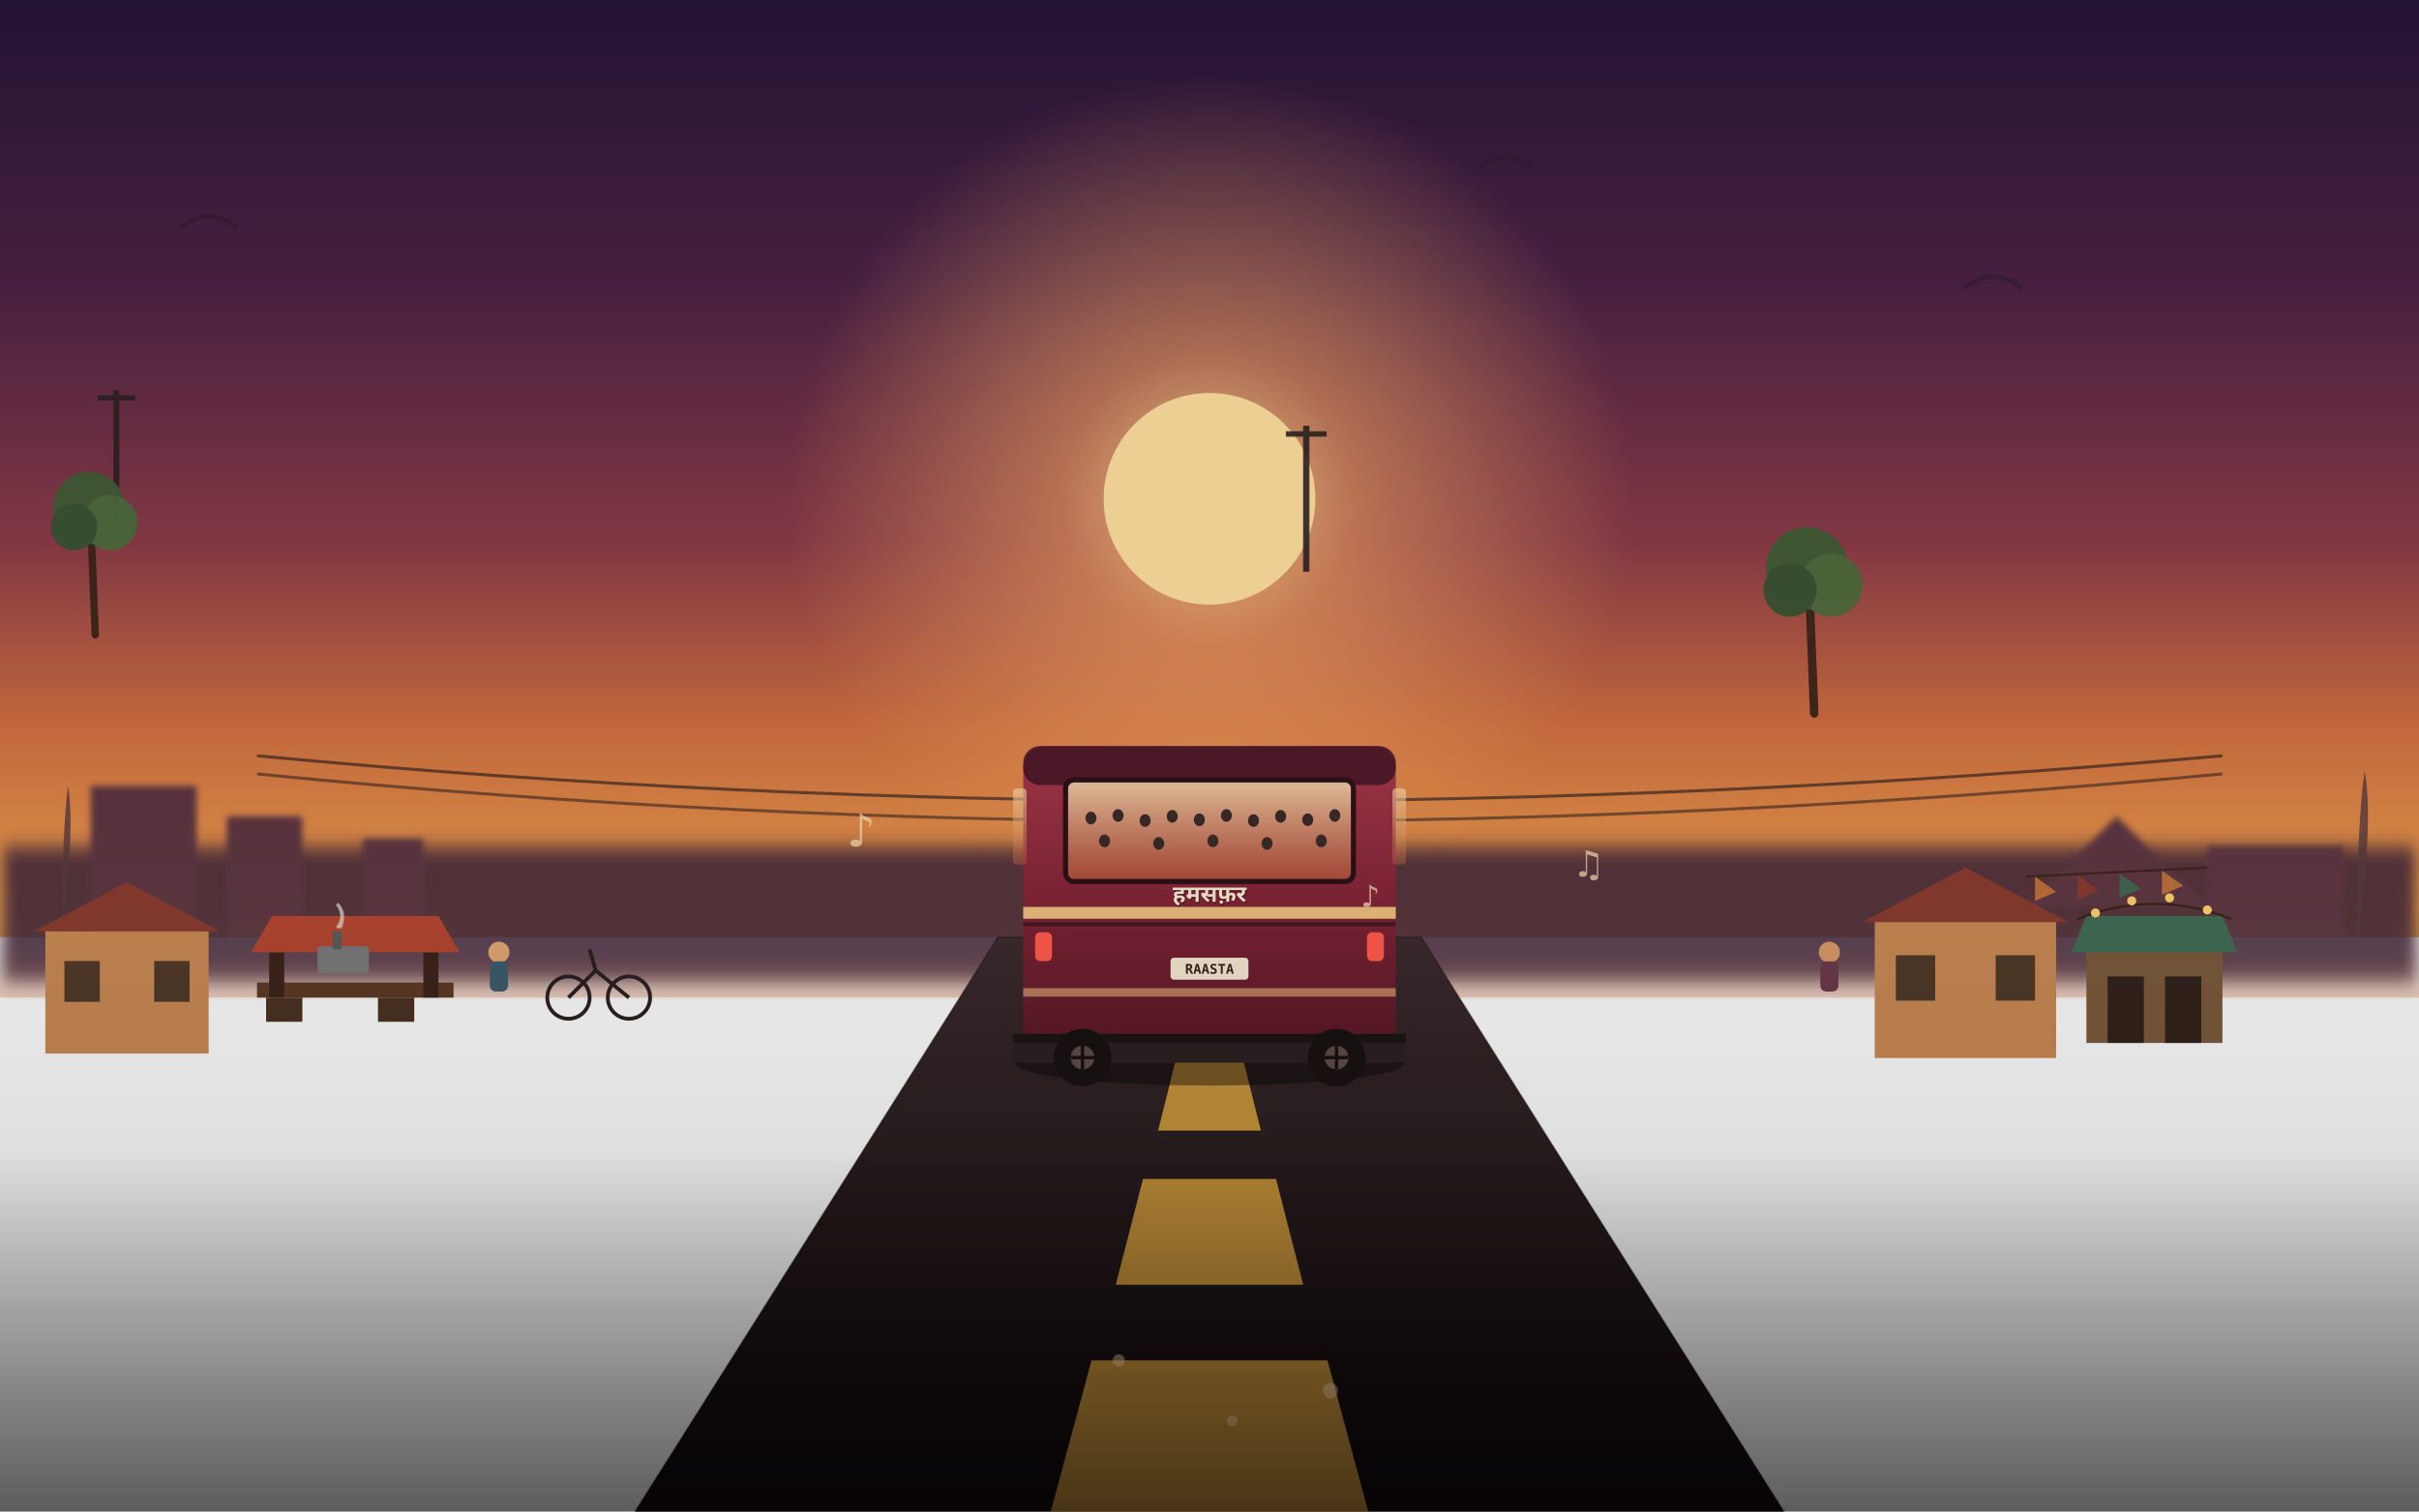
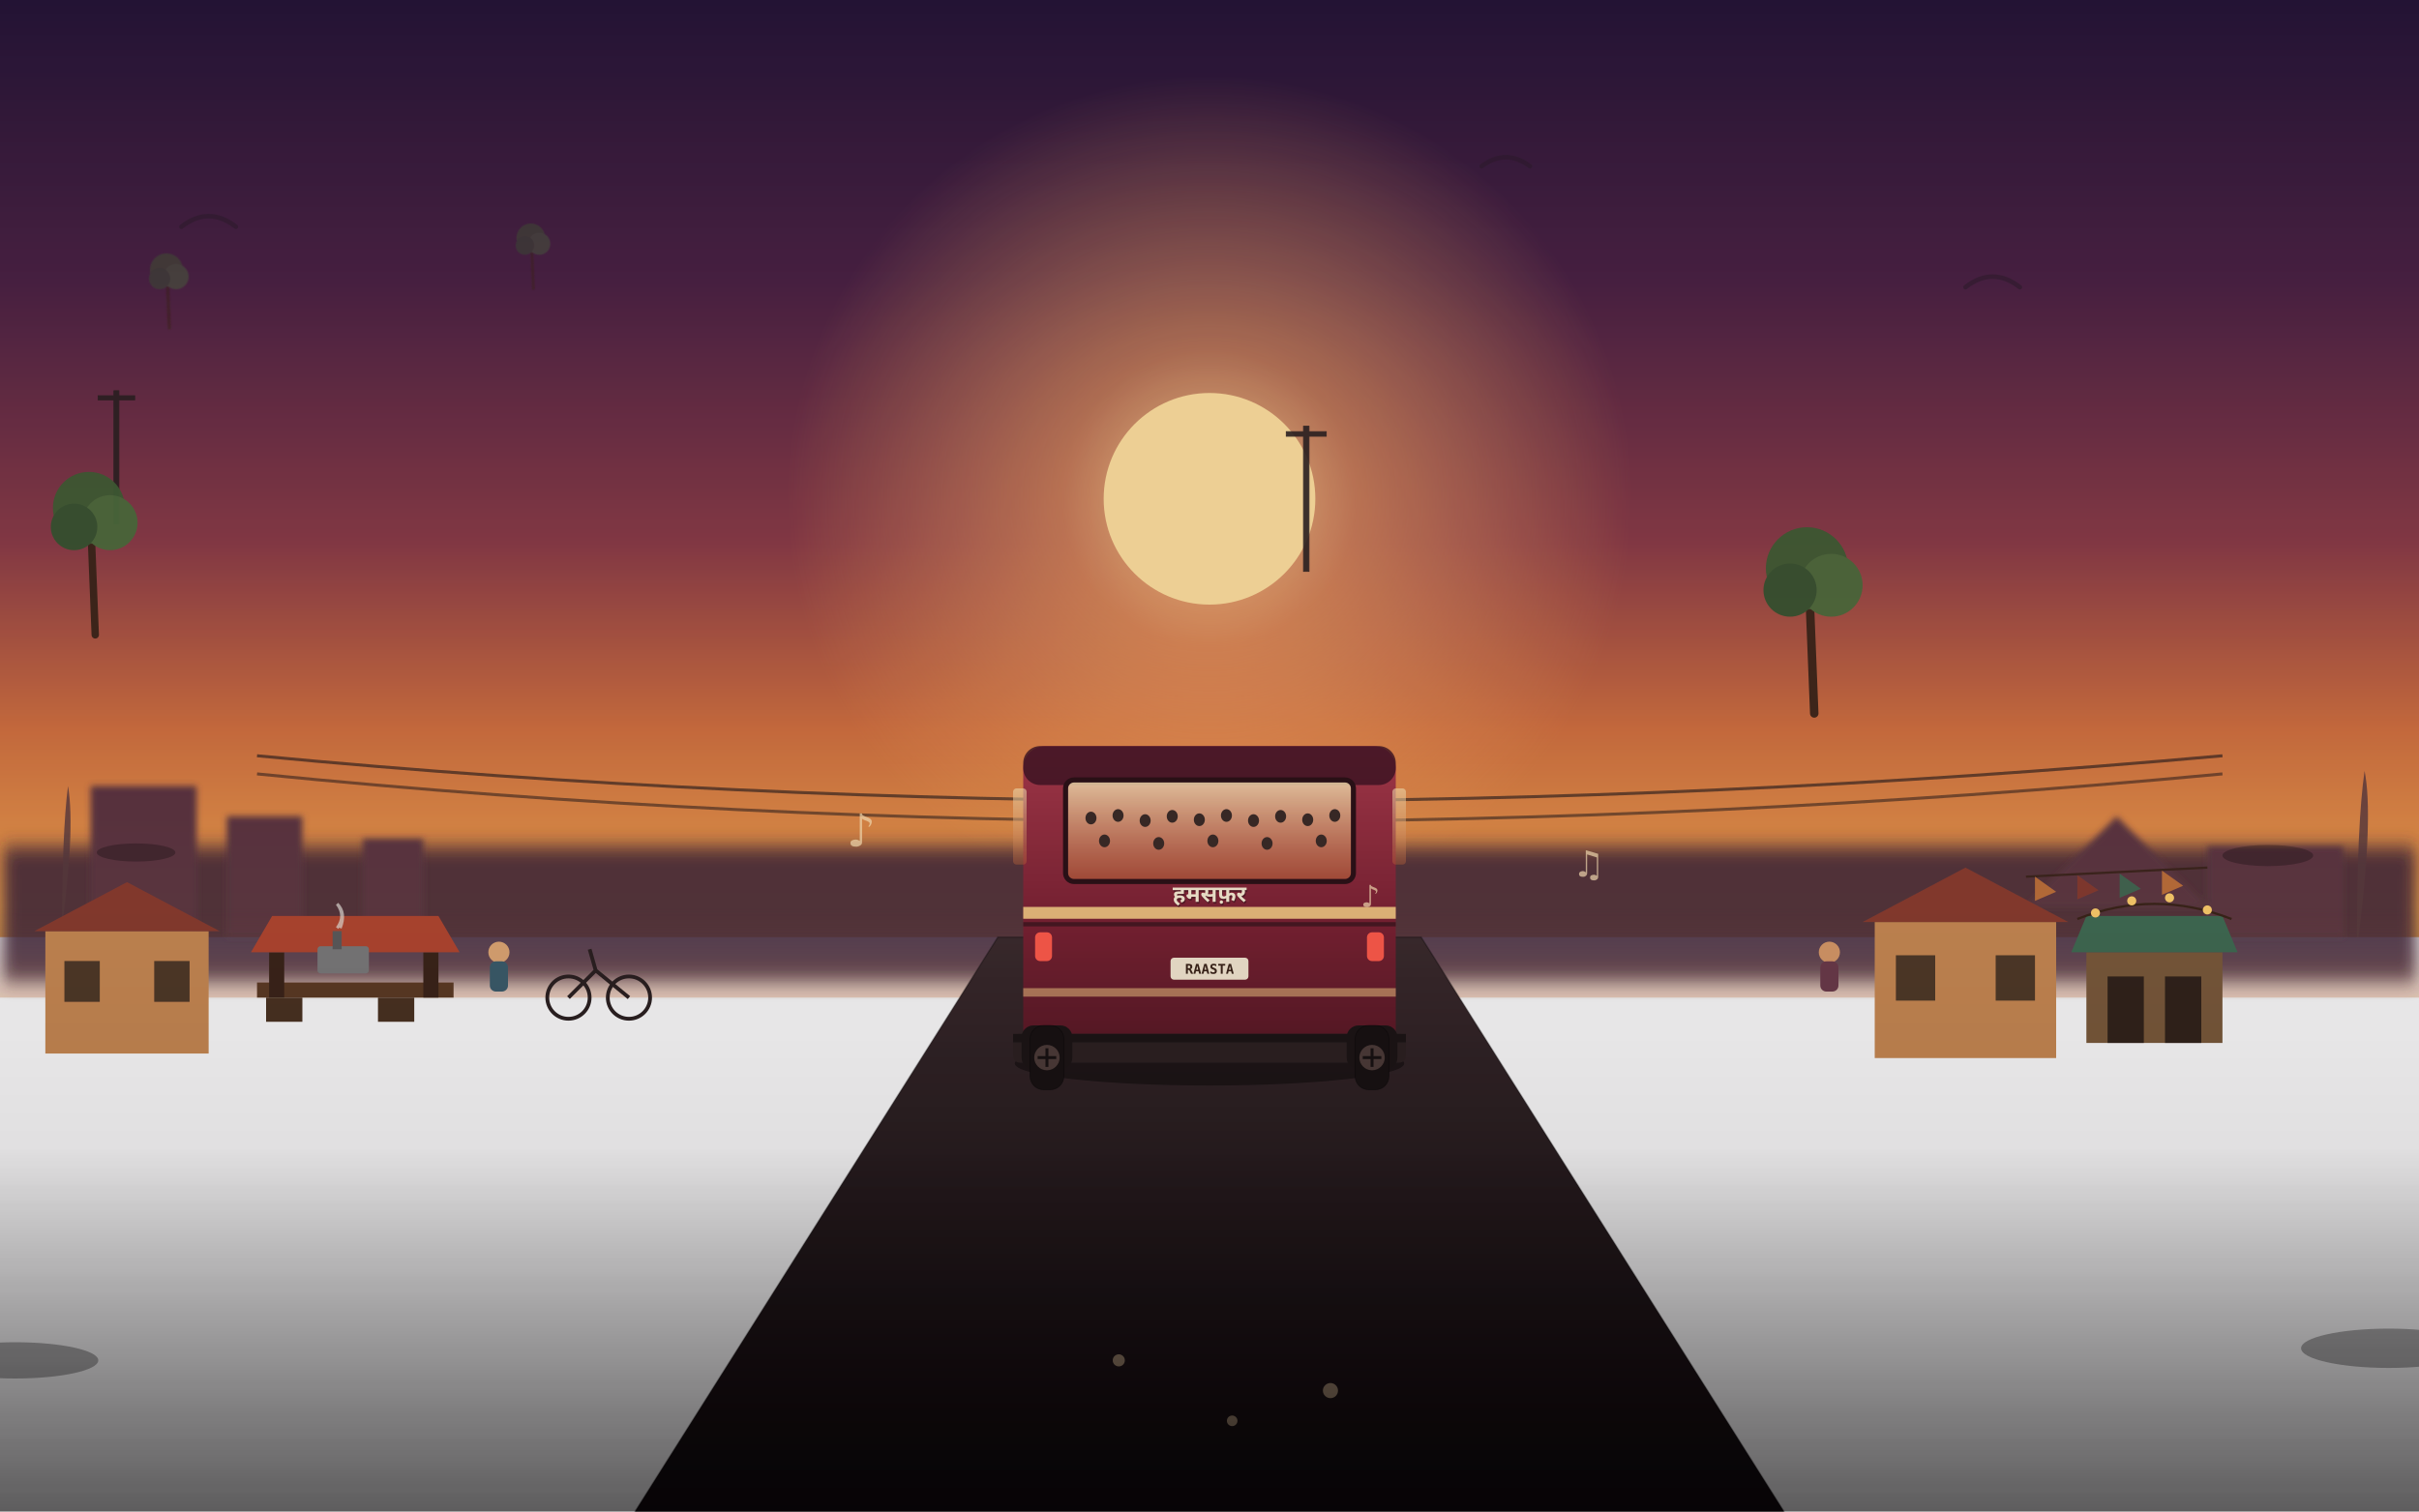
<svg xmlns="http://www.w3.org/2000/svg" viewBox="0 0 1600 1000" preserveAspectRatio="xMidYMax slice" role="img" aria-label="">
  <defs>
    <linearGradient id="sky" x1="0" y1="0" x2="0" y2="1">
      <stop offset="0%" stop-color="#241436" />
      <stop offset="30%" stop-color="#4a2143" />
      <stop offset="58%" stop-color="#8a3b46" />
      <stop offset="78%" stop-color="#d1703f" />
      <stop offset="100%" stop-color="#f2a94e" />
    </linearGradient>
    <radialGradient id="sunGlow" cx="50%" cy="50%" r="50%">
      <stop offset="0%" stop-color="#ffe1a3" stop-opacity="0.95" />
      <stop offset="35%" stop-color="#ffb066" stop-opacity="0.55" />
      <stop offset="100%" stop-color="#ffb066" stop-opacity="0" />
    </radialGradient>
    <linearGradient id="haze" x1="0" y1="0" x2="0" y2="1">
      <stop offset="0%" stop-color="#3a2038" stop-opacity="0" />
      <stop offset="100%" stop-color="#d98a53" stop-opacity="0.35" />
    </linearGradient>
    <linearGradient id="road" x1="0" y1="0" x2="0" y2="1">
      <stop offset="0%" stop-color="#3a2a2c" />
      <stop offset="45%" stop-color="#241a1c" />
      <stop offset="100%" stop-color="#0d0709" />
    </linearGradient>
    <linearGradient id="busBody" x1="0" y1="0" x2="0" y2="1">
      <stop offset="0%" stop-color="#a8394a" />
      <stop offset="55%" stop-color="#7c2233" />
      <stop offset="100%" stop-color="#551723" />
    </linearGradient>
    <linearGradient id="busGlass" x1="0" y1="0" x2="0" y2="1">
      <stop offset="0%" stop-color="#ffe9b8" stop-opacity="0.85" />
      <stop offset="100%" stop-color="#c96b3a" stop-opacity="0.55" />
    </linearGradient>
    <linearGradient id="groundFade" x1="0" y1="0" x2="0" y2="1">
      <stop offset="0%" stop-color="#000000" stop-opacity="0" />
      <stop offset="100%" stop-color="#000000" stop-opacity="0.55" />
    </linearGradient>
    <filter id="softBlur" x="-30%" y="-30%" width="160%" height="160%">
      <feGaussianBlur stdDeviation="6" />
    </filter>
    <filter id="lightBlur" x="-30%" y="-30%" width="160%" height="160%">
      <feGaussianBlur stdDeviation="2.2" />
    </filter>
    <g id="tree">
      <path d="M0 120 L-4 20" stroke="#3a2418" stroke-width="7" stroke-linecap="round" />
      <circle cx="-6" cy="0" r="34" fill="#3f5c33" />
      <circle cx="14" cy="14" r="26" fill="#4c6b3c" />
      <circle cx="-20" cy="18" r="22" fill="#375430" />
    </g>
    <g id="pole">
      <rect x="-3" y="0" width="6" height="160" fill="#2a2020" />
      <rect x="-22" y="6" width="44" height="5" fill="#2a2020" />
    </g>
    <g id="house">
      <rect x="0" y="40" width="120" height="90" fill="#c98a52" />
      <polygon points="-8,40 128,40 60,4" fill="#8a3c2e" />
      <rect x="14" y="62" width="26" height="30" fill="#3a2a20" opacity="0.85" />
      <rect x="80" y="62" width="26" height="30" fill="#3a2a20" opacity="0.85" />
    </g>
    <g id="window-face">
      <ellipse cx="0" cy="0" rx="6.5" ry="7.5" fill="#3a2a26" />
    </g>
  </defs>
  <g id="sky-group">
    <rect x="0" y="0" width="1600" height="620" fill="url(#sky)" />
    <circle cx="800" cy="330" r="280" fill="url(#sunGlow)" />
    <circle cx="800" cy="330" r="70" fill="#ffdf9e">
      <animate attributeName="opacity" values="0.9;1;0.9" dur="6s" repeatCount="indefinite" />
    </circle>
    <g fill="none" stroke="#2b1a2a" stroke-width="3" stroke-linecap="round" opacity="0.55">
      <path d="M120 150 q18 -14 36 0" />
      <path d="M1300 190 q18 -14 36 0" />
      <path d="M980 110 q16 -12 32 0" />
    </g>
  </g>
  <g id="background-village" opacity="0.85">
    <rect x="0" y="560" width="1600" height="90" fill="#3a2038" filter="url(#softBlur)" />
    <g fill="#452641" filter="url(#lightBlur)">
      <rect x="60" y="520" width="70" height="100" />
      <rect x="150" y="540" width="50" height="80" />
      <polygon points="1340,600 1400,540 1460,600" />
      <rect x="1460" y="560" width="90" height="60" />
      <rect x="240" y="555" width="40" height="65" />
    </g>
    <g fill="#3f2a3c" opacity="0.8">
      <path d="M40 620 q10 -70 5 -100 q-4 30 -4 100z" />
      <path d="M1560 620 q10 -80 4 -110 q-5 35 -5 110z" />
    </g>
+     <use href="#tree" x="350" y="558" transform="scale(0.32)" transform-origin="350 558" opacity="0.55" filter="url(#lightBlur)" />
+     <use href="#tree" x="1260" y="562" transform="scale(0.28)" transform-origin="1260 562" opacity="0.5" filter="url(#lightBlur)" />
  </g>
  <rect x="0" y="600" width="1600" height="60" fill="url(#haze)" />
  <g id="electric-poles" stroke="#2a2020" opacity="0.9">
    <use href="#pole" x="140" y="470" transform="scale(0.55)" transform-origin="140 470" />
    <use href="#pole" x="1440" y="470" transform="scale(0.6)" transform-origin="1440 470" />
    <path d="M170 500 Q 800 560 1470 500" fill="none" stroke="#241b1b" stroke-width="2" opacity="0.7" />
    <path d="M170 512 Q 800 575 1470 512" fill="none" stroke="#241b1b" stroke-width="2" opacity="0.6" />
  </g>
  <g id="trees-mid" opacity="0.95">
+     <ellipse cx="90" cy="564" rx="26" ry="6" fill="#000" opacity="0.28" />
    <use href="#tree" x="90" y="480" transform="scale(0.7)" transform-origin="90 480">
      <animateTransform attributeName="transform" type="rotate" values="-1 90 480;1 90 480;-1 90 480" dur="5s" additive="sum" repeatCount="indefinite" />
    </use>
+     <ellipse cx="1500" cy="566" rx="30" ry="7" fill="#000" opacity="0.28" />
    <use href="#tree" x="1500" y="470" transform="scale(0.8)" transform-origin="1500 470">
      <animateTransform attributeName="transform" type="rotate" values="1 1500 470;-1 1500 470;1 1500 470" dur="6s" additive="sum" repeatCount="indefinite" />
    </use>
  </g>
  <g id="left-village" transform="translate(30,560)">
    <use href="#house" transform="translate(0,20) scale(0.9)" />
    <g transform="translate(150,60)">
      <rect x="-10" y="30" width="130" height="10" fill="#5c3a24" />
      <rect x="-2" y="10" width="10" height="30" fill="#3a2418" />
      <rect x="100" y="10" width="10" height="30" fill="#3a2418" />
      <polygon points="-14,10 124,10 110,-14 0,-14" fill="#b3462f" />
      <rect x="30" y="6" width="34" height="18" rx="2" fill="#7a7a7a" />
      <rect x="40" y="-4" width="6" height="12" fill="#5c5c5c" />
      <path d="M43 -6 q6 -8 0 -16 q6 6 2 16" fill="none" stroke="#e7e2d8" stroke-width="2" opacity="0.7">
        <animate attributeName="opacity" values="0.7;0.15;0.7" dur="2.4s" repeatCount="indefinite" />
      </path>
      <rect x="-4" y="40" width="24" height="16" fill="#4a3220" />
      <rect x="70" y="40" width="24" height="16" fill="#4a3220" />
    </g>
    <g transform="translate(300,70)">
      <circle cx="0" cy="0" r="7" fill="#e0a874" />
      <rect x="-6" y="6" width="12" height="20" rx="4" fill="#3a5c6b" />
      <circle cx="46" cy="30" r="14" fill="none" stroke="#2a2020" stroke-width="2.5" />
      <circle cx="86" cy="30" r="14" fill="none" stroke="#2a2020" stroke-width="2.5" />
      <path d="M46 30 L64 12 L86 30 M64 12 L60 -2" stroke="#2a2020" stroke-width="2.5" fill="none" />
    </g>
  </g>
  <g id="right-village" transform="translate(1180,560)">
    <use href="#house" transform="translate(60,10) scale(1)" />
    <g transform="translate(200,50)">
      <rect x="0" y="20" width="90" height="60" fill="#7a5a3a" />
      <polygon points="-10,20 100,20 90,-4 0,-4" fill="#3f6b52" />
      <rect x="14" y="36" width="24" height="44" fill="#241a14" opacity="0.85" />
      <rect x="52" y="36" width="24" height="44" fill="#241a14" opacity="0.85" />
      <path d="M-6 -2 Q 45 -22 96 -2" fill="none" stroke="#3a2418" stroke-width="1.5" />
      <g fill="#ffcf6b">
        <circle cx="6" cy="-6" r="3">
          <animate attributeName="opacity" values="1;0.3;1" dur="1.8s" begin="0s" repeatCount="indefinite" />
        </circle>
        <circle cx="30" cy="-14" r="3">
          <animate attributeName="opacity" values="0.3;1;0.3" dur="1.8s" begin="0.4s" repeatCount="indefinite" />
        </circle>
        <circle cx="55" cy="-16" r="3">
          <animate attributeName="opacity" values="1;0.3;1" dur="1.8s" begin="0.8s" repeatCount="indefinite" />
        </circle>
        <circle cx="80" cy="-8" r="3">
          <animate attributeName="opacity" values="0.3;1;0.3" dur="1.8s" begin="1.2s" repeatCount="indefinite" />
        </circle>
      </g>
      <g transform="translate(-40,-30)" opacity="0.9">
        <path d="M0 0 L120 -6" stroke="#3a2418" stroke-width="1.5" fill="none" />
        <polygon points="6,0 20,10 6,16" fill="#c9773a" />
        <polygon points="34,-1 48,9 34,15" fill="#8a3c2e" />
        <polygon points="62,-2 76,8 62,14" fill="#3f6b52" />
        <polygon points="90,-4 104,6 90,12" fill="#c9773a" />
      </g>
    </g>
    <g transform="translate(30,70)">
      <circle cx="0" cy="0" r="7" fill="#d99a68" />
      <rect x="-6" y="6" width="12" height="20" rx="4" fill="#6b3a4a" />
    </g>
  </g>
  <g id="trees-foreground">
+     <ellipse cx="10" cy="900" rx="55" ry="12" fill="#000" opacity="0.32" />
    <use href="#tree" x="10" y="720" transform="scale(1.5)" transform-origin="10 720">
      <animateTransform attributeName="transform" type="rotate" values="-1.5 10 720;1.5 10 720;-1.5 10 720" dur="4.5s" additive="sum" repeatCount="indefinite" />
    </use>
+     <ellipse cx="1580" cy="892" rx="58" ry="13" fill="#000" opacity="0.32" />
    <use href="#tree" x="1580" y="700" transform="scale(1.6)" transform-origin="1580 700">
      <animateTransform attributeName="transform" type="rotate" values="1.5 1580 700;-1.5 1580 700;1.5 1580 700" dur="5.5s" additive="sum" repeatCount="indefinite" />
    </use>
  </g>
  <g id="road-group">
    <path d="M660 620 L940 620 L1180 1000 L420 1000 Z" fill="url(#road)" />
    <path d="M660 620 L940 620 L1180 1000 L420 1000 Z" fill="none" stroke="#000" stroke-opacity="0.3" />
-     <g id="lane-markers" fill="#d8a13c" opacity="0.9">
-       <g>
-         <polygon points="793,640 807,640 812,672 788,672" />
-         <polygon points="778,700 822,700 834,748 766,748" />
-         <polygon points="756,780 844,780 862,850 738,850" />
-         <polygon points="722,900 878,900 905,1000 695,1000" />
-         <animateTransform attributeName="transform" type="translate" values="0 0;0 190" dur="1.1s" repeatCount="indefinite" />
-       </g>
+     <g id="lane-markers" fill="#d8a13c" fill-opacity="0.88">
+       <rect x="794" y="620" width="12" height="10" rx="2">
+         <animate attributeName="x" values="794;790;783.4;775.3;766;755.7;744.5;732.6;720" keyTimes="0;0.125;0.25;0.375;0.5;0.625;0.75;0.875;1" dur="2.4s" repeatCount="indefinite" />
+         <animate attributeName="width" values="12;20;33.3;49.5;68.1;88.6;111;134.8;160" keyTimes="0;0.125;0.25;0.375;0.5;0.625;0.75;0.875;1" dur="2.4s" repeatCount="indefinite" />
+         <animate attributeName="y" values="620;624;638;664;702.7;755.1;821.8;903.3;1000" keyTimes="0;0.125;0.25;0.375;0.5;0.625;0.75;0.875;1" dur="2.4s" repeatCount="indefinite" />
+         <animate attributeName="height" values="10;13.2;19.8;28.7;39.7;52.4;66.8;82.7;100" keyTimes="0;0.125;0.25;0.375;0.5;0.625;0.75;0.875;1" dur="2.4s" repeatCount="indefinite" />
+       </rect>
+       <rect x="794" y="620" width="12" height="10" rx="2">
+         <animate attributeName="x" begin="-0.6s" values="794;790;783.4;775.3;766;755.7;744.5;732.6;720" keyTimes="0;0.125;0.25;0.375;0.5;0.625;0.75;0.875;1" dur="2.4s" repeatCount="indefinite" />
+         <animate attributeName="width" begin="-0.6s" values="12;20;33.3;49.5;68.1;88.6;111;134.8;160" keyTimes="0;0.125;0.25;0.375;0.5;0.625;0.75;0.875;1" dur="2.4s" repeatCount="indefinite" />
+         <animate attributeName="y" begin="-0.6s" values="620;624;638;664;702.7;755.1;821.8;903.3;1000" keyTimes="0;0.125;0.25;0.375;0.5;0.625;0.75;0.875;1" dur="2.4s" repeatCount="indefinite" />
+         <animate attributeName="height" begin="-0.6s" values="10;13.2;19.8;28.7;39.7;52.4;66.8;82.7;100" keyTimes="0;0.125;0.25;0.375;0.5;0.625;0.75;0.875;1" dur="2.4s" repeatCount="indefinite" />
+       </rect>
+       <rect x="794" y="620" width="12" height="10" rx="2">
+         <animate attributeName="x" begin="-1.2s" values="794;790;783.4;775.3;766;755.7;744.5;732.6;720" keyTimes="0;0.125;0.25;0.375;0.5;0.625;0.75;0.875;1" dur="2.4s" repeatCount="indefinite" />
+         <animate attributeName="width" begin="-1.2s" values="12;20;33.3;49.5;68.1;88.6;111;134.8;160" keyTimes="0;0.125;0.25;0.375;0.5;0.625;0.75;0.875;1" dur="2.4s" repeatCount="indefinite" />
+         <animate attributeName="y" begin="-1.2s" values="620;624;638;664;702.7;755.1;821.8;903.3;1000" keyTimes="0;0.125;0.25;0.375;0.5;0.625;0.75;0.875;1" dur="2.4s" repeatCount="indefinite" />
+         <animate attributeName="height" begin="-1.2s" values="10;13.2;19.8;28.7;39.7;52.4;66.8;82.7;100" keyTimes="0;0.125;0.25;0.375;0.5;0.625;0.75;0.875;1" dur="2.4s" repeatCount="indefinite" />
+       </rect>
+       <rect x="794" y="620" width="12" height="10" rx="2">
+         <animate attributeName="x" begin="-1.8s" values="794;790;783.4;775.3;766;755.7;744.5;732.6;720" keyTimes="0;0.125;0.25;0.375;0.5;0.625;0.75;0.875;1" dur="2.4s" repeatCount="indefinite" />
+         <animate attributeName="width" begin="-1.8s" values="12;20;33.3;49.5;68.1;88.6;111;134.8;160" keyTimes="0;0.125;0.25;0.375;0.5;0.625;0.75;0.875;1" dur="2.4s" repeatCount="indefinite" />
+         <animate attributeName="y" begin="-1.8s" values="620;624;638;664;702.7;755.1;821.8;903.3;1000" keyTimes="0;0.125;0.25;0.375;0.5;0.625;0.75;0.875;1" dur="2.4s" repeatCount="indefinite" />
+         <animate attributeName="height" begin="-1.8s" values="10;13.2;19.8;28.7;39.7;52.4;66.8;82.7;100" keyTimes="0;0.125;0.25;0.375;0.5;0.625;0.75;0.875;1" dur="2.4s" repeatCount="indefinite" />
+       </rect>
    </g>
    <rect x="0" y="600" width="1600" height="420" fill="url(#groundFade)" opacity="0.25" />
  </g>
  <g id="particles" fill="#e7c9a0" opacity="0.5">
    <circle cx="740" cy="900" r="4">
      <animate attributeName="cy" values="900;960;900" dur="2.6s" repeatCount="indefinite" />
      <animate attributeName="opacity" values="0.5;0;0.5" dur="2.6s" repeatCount="indefinite" />
    </circle>
    <circle cx="880" cy="920" r="5">
      <animate attributeName="cy" values="920;980;920" dur="3.1s" repeatCount="indefinite" />
      <animate attributeName="opacity" values="0.4;0;0.4" dur="3.1s" repeatCount="indefinite" />
    </circle>
    <circle cx="815" cy="940" r="3.5">
      <animate attributeName="cy" values="940;1000;940" dur="2.2s" repeatCount="indefinite" />
      <animate attributeName="opacity" values="0.5;0;0.5" dur="2.2s" repeatCount="indefinite" />
    </circle>
  </g>
  <g id="bus" transform="translate(800,600) scale(0.56)">
    <g id="music-effects" stroke="#ffd98a" fill="none" opacity="0.35">
      <circle cx="0" cy="-40" r="130">
        <animate attributeName="r" values="120;170;120" dur="3.2s" repeatCount="indefinite" />
        <animate attributeName="opacity" values="0.3;0;0.3" dur="3.2s" repeatCount="indefinite" />
      </circle>
    </g>
    <ellipse cx="0" cy="185" rx="230" ry="26" fill="#000" opacity="0.4" />
    <rect x="-220" y="-190" width="440" height="360" rx="26" fill="url(#busBody)" />
    <rect x="-220" y="-190" width="440" height="46" rx="20" fill="#3a1220" opacity="0.8" />
    <rect x="-232" y="150" width="464" height="34" rx="8" fill="#2a2020" />
    <rect x="-220" y="0" width="440" height="14" fill="#ffd98a" opacity="0.85" />
    <rect x="-220" y="18" width="440" height="5" fill="#241016" opacity="0.6" />
    <rect x="-170" y="-150" width="340" height="120" rx="10" fill="url(#busGlass)" />
    <rect x="-170" y="-150" width="340" height="120" rx="10" fill="none" stroke="#2a1016" stroke-width="6" />
    <g id="passengers" fill="#402234">
      <g>
        <use href="#window-face" x="-140" y="-105">
          <animateTransform attributeName="transform" type="translate" values="0 0;0 -3;0 0" dur="2.1s" repeatCount="indefinite" />
        </use>
        <use href="#window-face" x="-108" y="-108">
          <animateTransform attributeName="transform" type="translate" values="0 0;0 -2;0 0" dur="1.8s" begin="0.3s" repeatCount="indefinite" />
        </use>
        <use href="#window-face" x="-76" y="-102">
          <animateTransform attributeName="transform" type="translate" values="0 0;0 -3;0 0" dur="2.4s" begin="0.6s" repeatCount="indefinite" />
        </use>
        <use href="#window-face" x="-44" y="-107">
          <animateTransform attributeName="transform" type="translate" values="0 0;0 -2;0 0" dur="2s" begin="0.1s" repeatCount="indefinite" />
        </use>
        <use href="#window-face" x="-12" y="-103">
          <animateTransform attributeName="transform" type="translate" values="0 0;0 -3;0 0" dur="2.3s" begin="0.5s" repeatCount="indefinite" />
        </use>
        <use href="#window-face" x="20" y="-108">
          <animateTransform attributeName="transform" type="translate" values="0 0;0 -2;0 0" dur="1.9s" begin="0.2s" repeatCount="indefinite" />
        </use>
        <use href="#window-face" x="52" y="-102">
          <animateTransform attributeName="transform" type="translate" values="0 0;0 -3;0 0" dur="2.5s" begin="0.7s" repeatCount="indefinite" />
        </use>
        <use href="#window-face" x="84" y="-107">
          <animateTransform attributeName="transform" type="translate" values="0 0;0 -2;0 0" dur="2.1s" begin="0.4s" repeatCount="indefinite" />
        </use>
        <use href="#window-face" x="116" y="-103">
          <animateTransform attributeName="transform" type="translate" values="0 0;0 -3;0 0" dur="1.9s" begin="0.6s" repeatCount="indefinite" />
        </use>
        <use href="#window-face" x="148" y="-108">
          <animateTransform attributeName="transform" type="translate" values="0 0;0 -2;0 0" dur="2.2s" begin="0.2s" repeatCount="indefinite" />
        </use>
        <use href="#window-face" x="-124" y="-78">
          <animateTransform attributeName="transform" type="translate" values="0 0;0 -2;0 0" dur="2s" begin="0.35s" repeatCount="indefinite" />
        </use>
        <use href="#window-face" x="-60" y="-75">
          <animateTransform attributeName="transform" type="translate" values="0 0;0 -3;0 0" dur="2.3s" begin="0.15s" repeatCount="indefinite" />
        </use>
        <use href="#window-face" x="4" y="-78">
          <animateTransform attributeName="transform" type="translate" values="0 0;0 -2;0 0" dur="1.85s" begin="0.55s" repeatCount="indefinite" />
        </use>
        <use href="#window-face" x="68" y="-75">
          <animateTransform attributeName="transform" type="translate" values="0 0;0 -3;0 0" dur="2.4s" begin="0.25s" repeatCount="indefinite" />
        </use>
        <use href="#window-face" x="132" y="-78">
          <animateTransform attributeName="transform" type="translate" values="0 0;0 -2;0 0" dur="2.05s" begin="0.45s" repeatCount="indefinite" />
        </use>
      </g>
    </g>
    <g id="bus-name">
      <text x="1" y="-4" text-anchor="middle" font-family="'Noto Sans Devanagari', 'Noto Sans', system-ui, sans-serif" font-size="27" font-weight="700" fill="#2a1016" opacity="0.5">हमसफ़र</text>
      <text x="0" y="-6" text-anchor="middle" font-family="'Noto Sans Devanagari', 'Noto Sans', system-ui, sans-serif" font-size="27" font-weight="700" fill="#f7ecd2">हमसफ़र</text>
    </g>
    <rect x="-232" y="-140" width="16" height="90" rx="4" fill="url(#busGlass)" opacity="0.7" />
    <rect x="216" y="-140" width="16" height="90" rx="4" fill="url(#busGlass)" opacity="0.7" />
    <rect x="-206" y="30" width="20" height="34" rx="6" fill="#ff5a4a">
      <animate attributeName="opacity" values="0.85;1;0.85" dur="2.6s" repeatCount="indefinite" />
    </rect>
    <rect x="186" y="30" width="20" height="34" rx="6" fill="#ff5a4a">
      <animate attributeName="opacity" values="0.85;1;0.85" dur="2.6s" repeatCount="indefinite" />
    </rect>
    <rect x="-46" y="60" width="92" height="26" rx="4" fill="#f2e6cf" />
    <text x="0" y="79" text-anchor="middle" font-family="ui-monospace, monospace" font-size="16" fill="#3a2418" font-weight="700">RAASTA</text>
    <rect x="-220" y="96" width="440" height="10" fill="#ffd98a" opacity="0.5" />
    <rect x="-232" y="150" width="464" height="10" fill="#1a1414" />
-     <g id="wheel-left" transform="translate(-150,178)">
-       <circle r="34" fill="#161010" />
-       <circle r="14" fill="#5a4a44" />
-       <g stroke="#161010" stroke-width="4">
-         <line x1="-14" y1="0" x2="14" y2="0">
-           <animateTransform attributeName="transform" type="rotate" from="360" to="0" dur="1.4s" repeatCount="indefinite" />
+     <rect x="-222" y="140" width="60" height="52" rx="14" fill="#1a1414" />
+     <rect x="162" y="140" width="60" height="52" rx="14" fill="#1a1414" />
+     <g id="wheel-left" transform="translate(-192,178)">
+       <rect x="-20" y="-38" width="40" height="76" rx="16" fill="#161010" />
+       <rect x="-20" y="-38" width="40" height="76" rx="16" fill="none" stroke="#000" stroke-opacity="0.4" />
+       <circle r="15" fill="#4a3a36" />
+       <g stroke="#161010" stroke-width="3.5">
+         <line x1="-11" y1="0" x2="11" y2="0">
+           <animateTransform attributeName="transform" type="rotate" from="0" to="360" dur="1.4s" repeatCount="indefinite" />
        </line>
-         <line x1="0" y1="-14" x2="0" y2="14">
-           <animateTransform attributeName="transform" type="rotate" from="360" to="0" dur="1.4s" repeatCount="indefinite" />
+         <line x1="0" y1="-11" x2="0" y2="11">
+           <animateTransform attributeName="transform" type="rotate" from="0" to="360" dur="1.4s" repeatCount="indefinite" />
        </line>
      </g>
    </g>
-     <g id="wheel-right" transform="translate(150,178)">
-       <circle r="34" fill="#161010" />
-       <circle r="14" fill="#5a4a44" />
-       <g stroke="#161010" stroke-width="4">
-         <line x1="-14" y1="0" x2="14" y2="0">
-           <animateTransform attributeName="transform" type="rotate" from="360" to="0" dur="1.4s" repeatCount="indefinite" />
+     <g id="wheel-right" transform="translate(192,178)">
+       <rect x="-20" y="-38" width="40" height="76" rx="16" fill="#161010" />
+       <rect x="-20" y="-38" width="40" height="76" rx="16" fill="none" stroke="#000" stroke-opacity="0.4" />
+       <circle r="15" fill="#4a3a36" />
+       <g stroke="#161010" stroke-width="3.5">
+         <line x1="-11" y1="0" x2="11" y2="0">
+           <animateTransform attributeName="transform" type="rotate" from="0" to="360" dur="1.4s" repeatCount="indefinite" />
        </line>
-         <line x1="0" y1="-14" x2="0" y2="14">
-           <animateTransform attributeName="transform" type="rotate" from="360" to="0" dur="1.4s" repeatCount="indefinite" />
+         <line x1="0" y1="-11" x2="0" y2="11">
+           <animateTransform attributeName="transform" type="rotate" from="0" to="360" dur="1.4s" repeatCount="indefinite" />
        </line>
      </g>
    </g>
  </g>
  <g id="notes" fill="#ffe6b8" opacity="0.7" font-family="ui-serif, serif">
    <text x="560" y="560" font-size="30">
      ♪
      <animate attributeName="y" values="560;480;560" dur="6s" repeatCount="indefinite" />
      <animate attributeName="opacity" values="0;0.7;0" dur="6s" repeatCount="indefinite" />
    </text>
    <text x="1040" y="580" font-size="24">
      ♫
      <animate attributeName="y" values="580;500;580" dur="7s" begin="1.5s" repeatCount="indefinite" />
      <animate attributeName="opacity" values="0;0.6;0" dur="7s" begin="1.5s" repeatCount="indefinite" />
    </text>
    <text x="900" y="600" font-size="20">
      ♪
      <animate attributeName="y" values="600;540;600" dur="5s" begin="0.7s" repeatCount="indefinite" />
      <animate attributeName="opacity" values="0;0.5;0" dur="5s" begin="0.7s" repeatCount="indefinite" />
    </text>
  </g>
  <g id="foreground">
    <rect x="0" y="0" width="1600" height="1000" fill="none" />
    <rect x="0" y="760" width="1600" height="240" fill="url(#groundFade)" />
    <rect x="0" y="0" width="1600" height="1000" fill="#1a0f14" opacity="0.08" />
  </g>
</svg>
